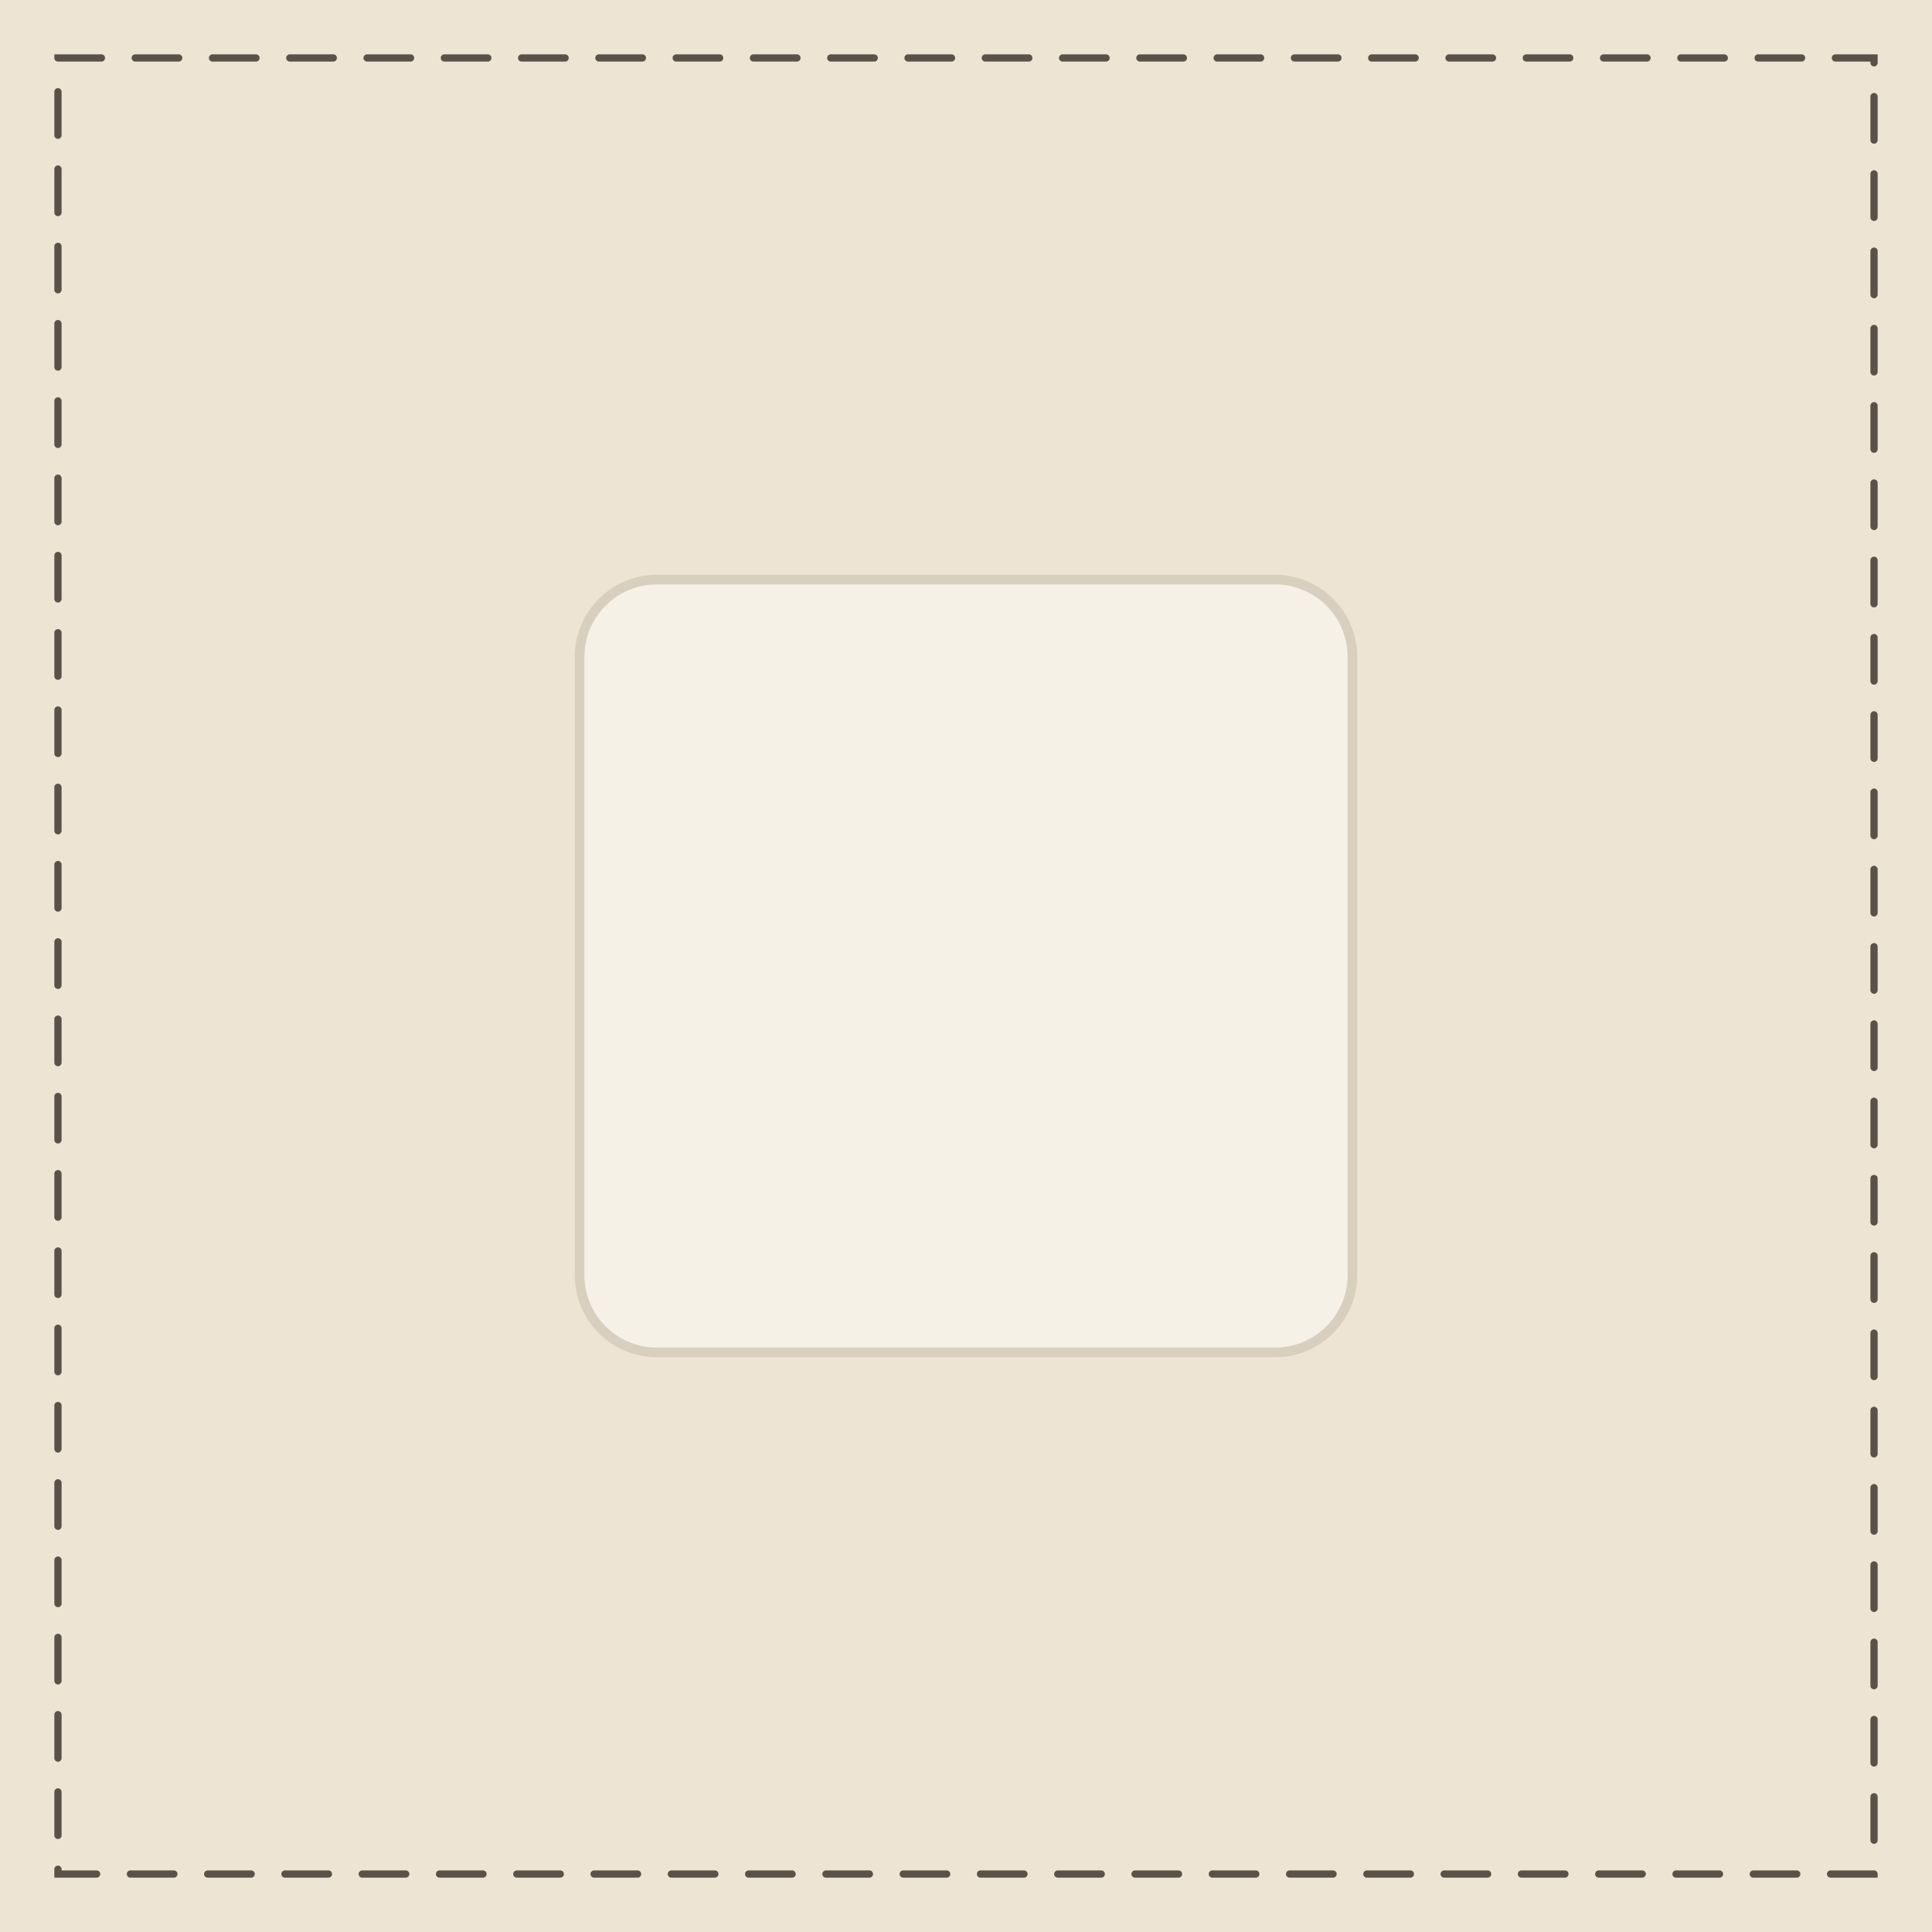
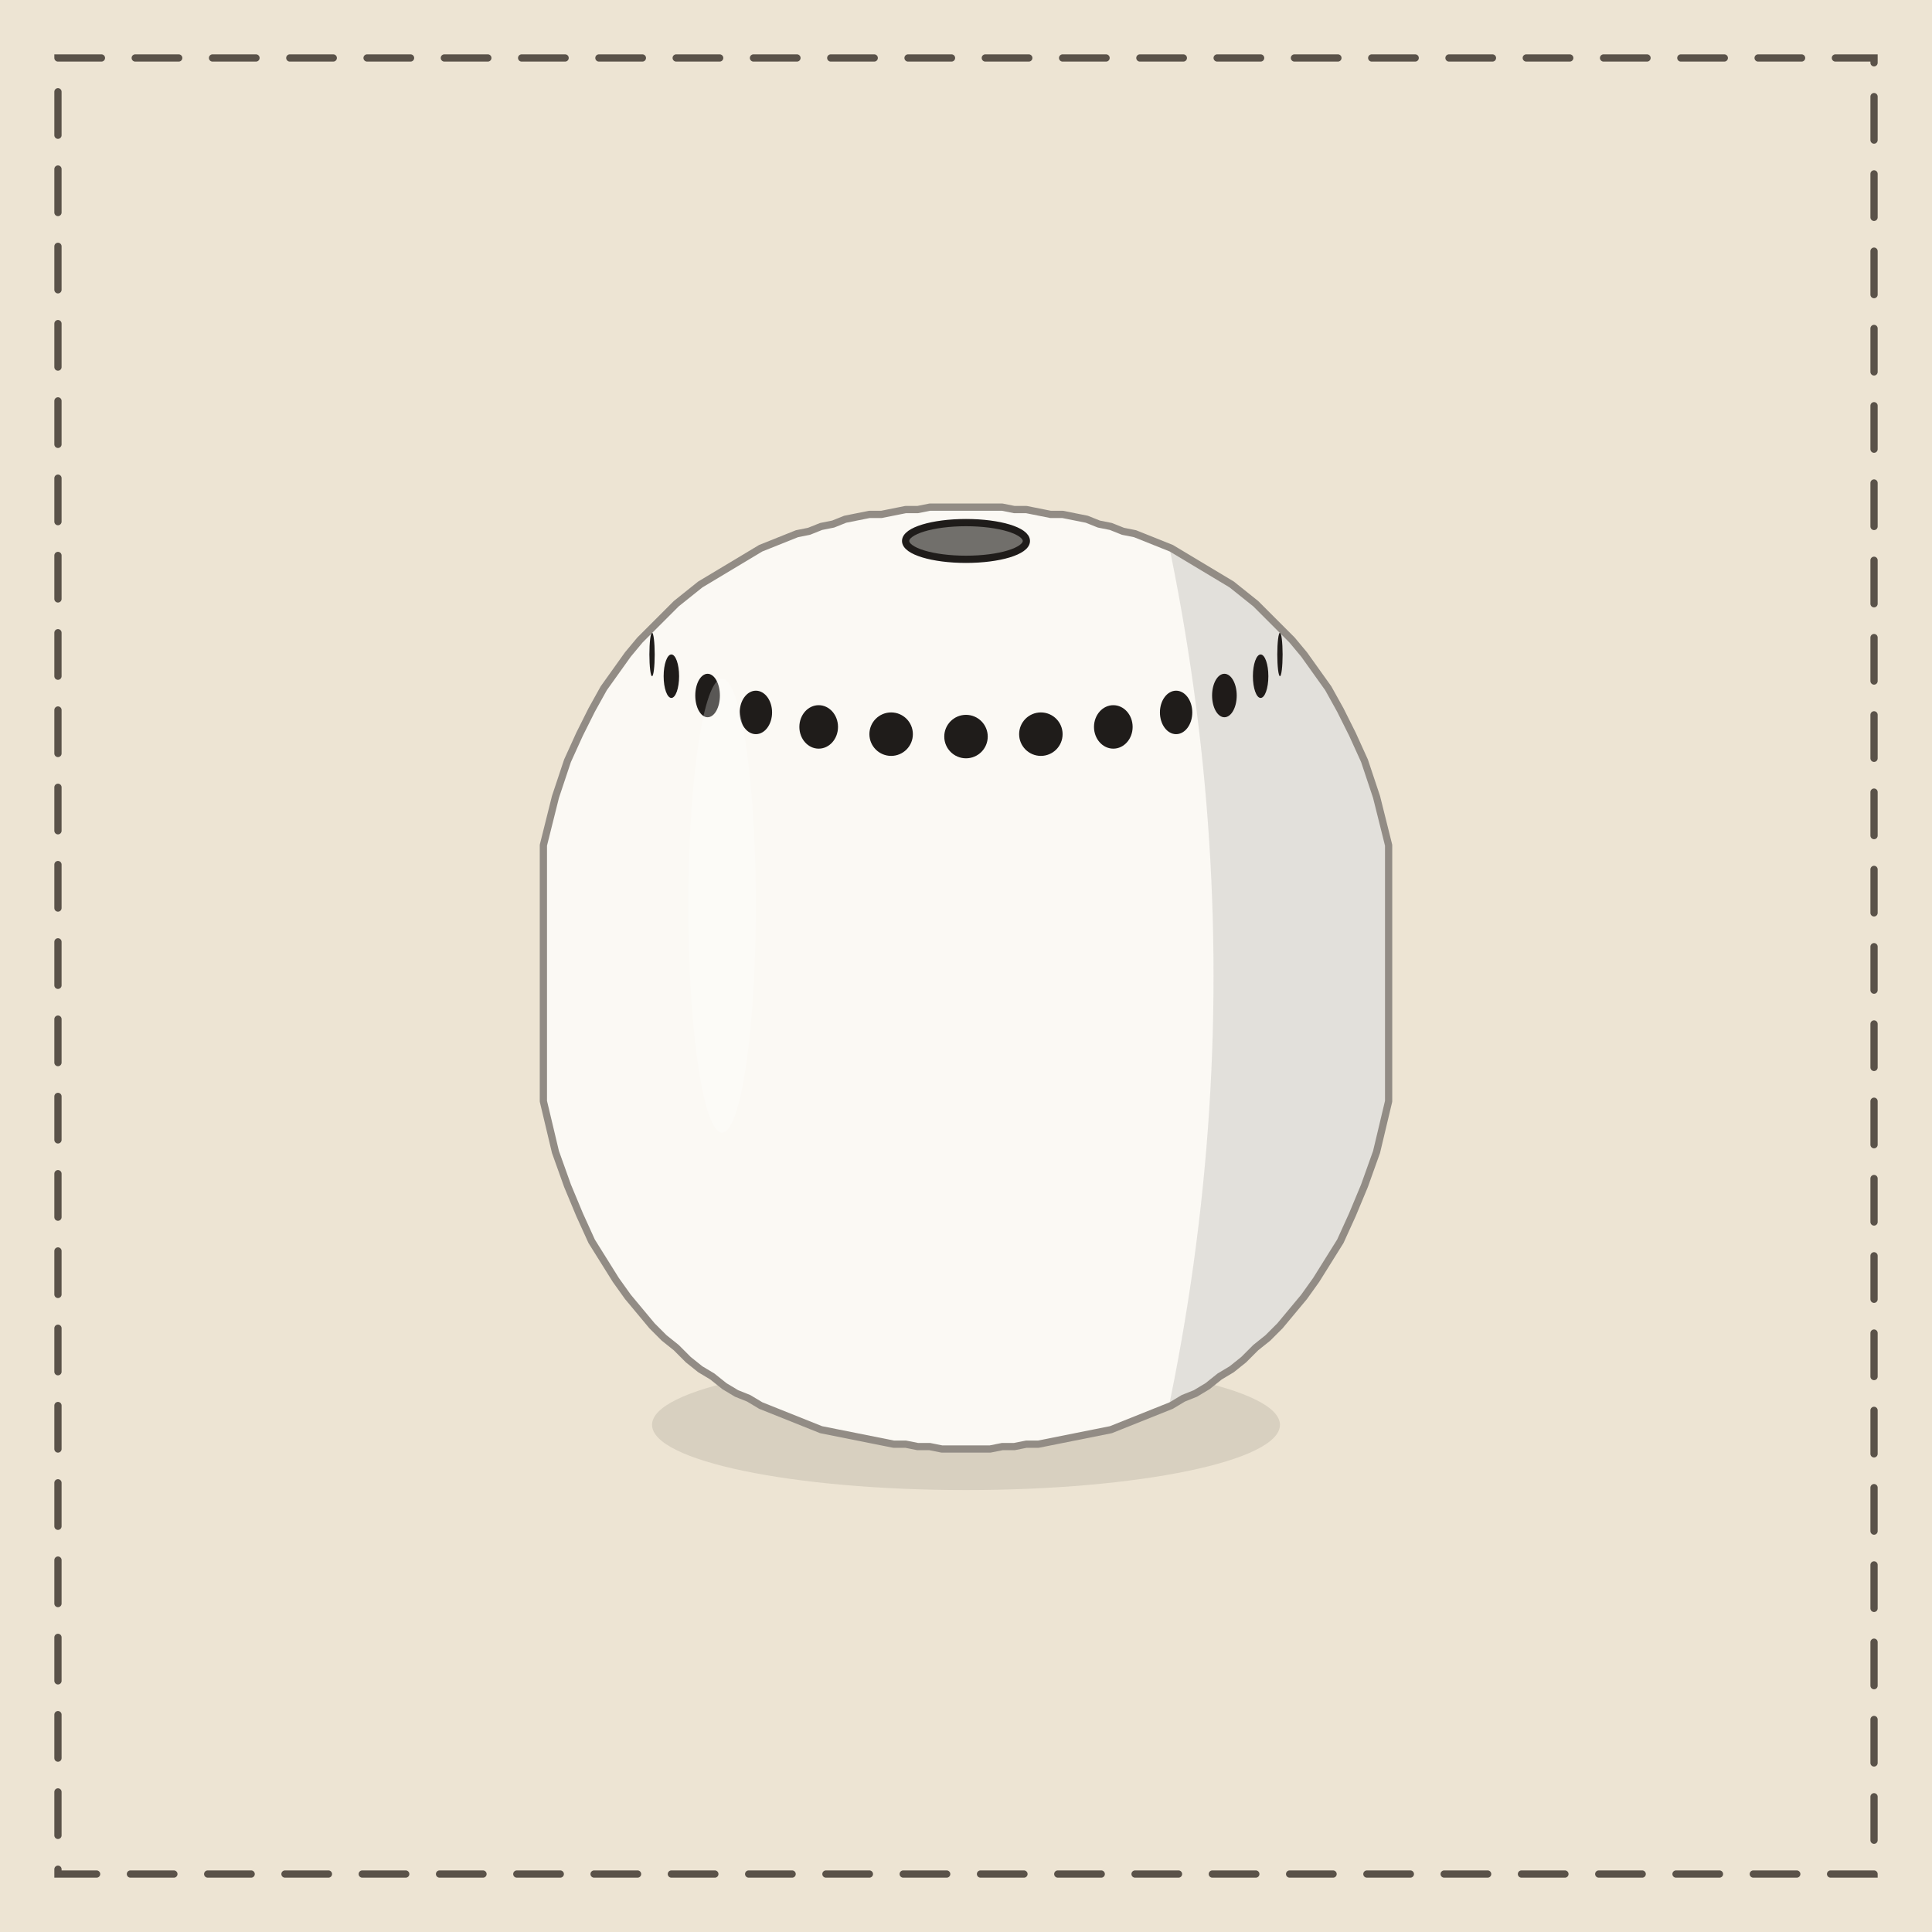
<svg xmlns="http://www.w3.org/2000/svg" width="800" height="800" viewBox="0 0 800 800">
+   <defs>
+     <path id="s1" d="M225 350L230 330L235 315L240 304L245 294L250 285L255 278L260 271L265 265L270 260L275 255L280 250L285 246L290 242L295 239L300 236L305 233L310 230L315 227L320 225L325 223L330 221L335 220L340 218L345 217L350 215L355 214L360 213L365 213L370 212L375 211L380 211L385 210L390 210L395 210L400 210L405 210L410 210L415 210L420 211L425 211L430 212L435 213L440 213L445 214L450 215L455 217L460 218L465 220L470 221L475 223L480 225L485 227L490 230L495 233L500 236L505 239L510 242L515 246L520 250L525 255L530 260L535 265L540 271L545 278L550 285L555 294L560 304L565 315L570 330L575 350L575 456L570 477L565 491L560 503L555 514L550 522L545 530L540 537L535 543L530 549L525 554L520 558L515 563L510 567L505 570L500 574L495 577L490 579L485 582L480 584L475 586L470 588L465 590L460 592L455 593L450 594L445 595L440 596L435 597L430 598L425 598L420 599L415 599L410 600L405 600L400 600L395 600L390 600L385 599L380 599L375 598L370 598L365 597L360 596L355 595L350 594L345 593L340 592L335 590L330 588L325 586L320 584L315 582L310 579L305 577L300 574L295 570L290 567L285 563L280 558L275 554L270 549L265 543L260 537L255 530L250 522L245 514L240 503L235 491L230 477L225 456Z" />
+     <clipPath id="c1">
+       <use href="#s1" />
+     </clipPath>
+   </defs>
  <rect width="800" height="800" fill="#EDE4D3" />
+   <ellipse cx="400" cy="590" rx="130" ry="27" fill="#D8D0C0" />
+   <use href="#s1" fill="#FBF9F4" />
+   <g clip-path="url(#c1)">
+     <ellipse cx="270" cy="271" rx="1.1" ry="9" fill="#1F1C1A" />
+     <ellipse cx="278" cy="280" rx="3.2" ry="9" fill="#1F1C1A" />
+     <ellipse cx="293" cy="288" rx="5.1" ry="9" fill="#1F1C1A" />
+     <ellipse cx="313" cy="295" rx="6.7" ry="9" fill="#1F1C1A" />
+     <ellipse cx="339" cy="301" rx="8" ry="9" fill="#1F1C1A" />
+     <circle cx="369" cy="304" r="9" fill="#1F1C1A" />
+     <circle cx="400" cy="305" r="9" fill="#1F1C1A" />
+     <circle cx="431" cy="304" r="9" fill="#1F1C1A" />
+     <ellipse cx="461" cy="301" rx="8" ry="9" fill="#1F1C1A" />
+     <ellipse cx="487" cy="295" rx="6.7" ry="9" fill="#1F1C1A" />
+     <ellipse cx="507" cy="288" rx="5.1" ry="9" fill="#1F1C1A" />
+     <ellipse cx="522" cy="280" rx="3.2" ry="9" fill="#1F1C1A" />
+     <ellipse cx="530" cy="271" rx="1.1" ry="9" fill="#1F1C1A" />
+     <path d="M465 150Q540 404 465 658L620 658L620 150Z" fill="#1C1A17" fill-opacity="0.11" />
+     <ellipse cx="299" cy="375" rx="14" ry="94" fill="#FFFFFF" fill-opacity="0.26" />
+   </g>
+   <ellipse cx="400" cy="224" rx="25" ry="7.6" fill="#716F6B" stroke="#1F1C1A" stroke-width="3" />
+   <use href="#s1" fill="none" stroke="#928C85" stroke-width="3" stroke-linejoin="round" />
  <rect x="24" y="24" width="752" height="752" fill="none" stroke="#5A5249" stroke-width="3" stroke-linecap="round" stroke-dasharray="18 14" />
-   <rect x="240" y="240" width="320" height="320" rx="32" fill="#F6F1E7" stroke="#D9CFBF" stroke-width="4" />
</svg>
